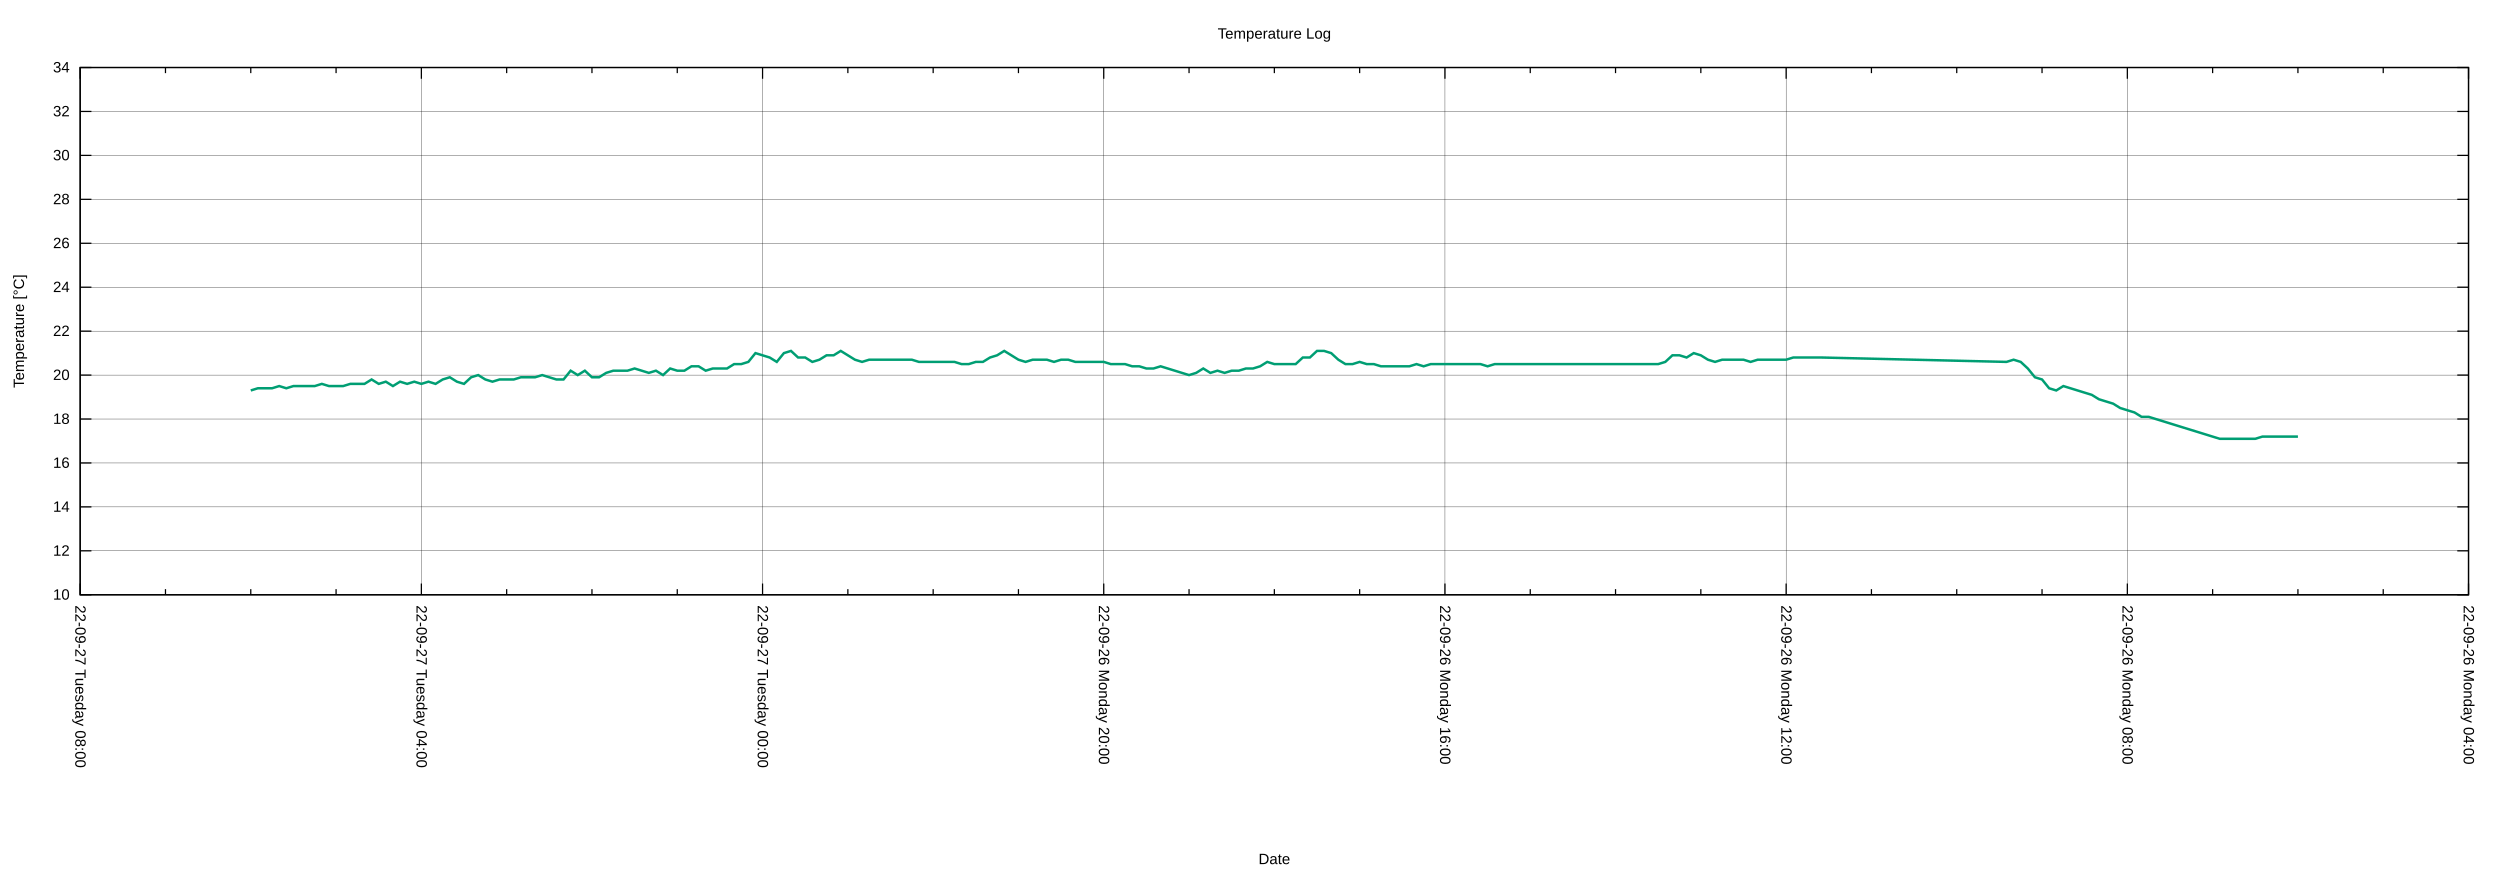
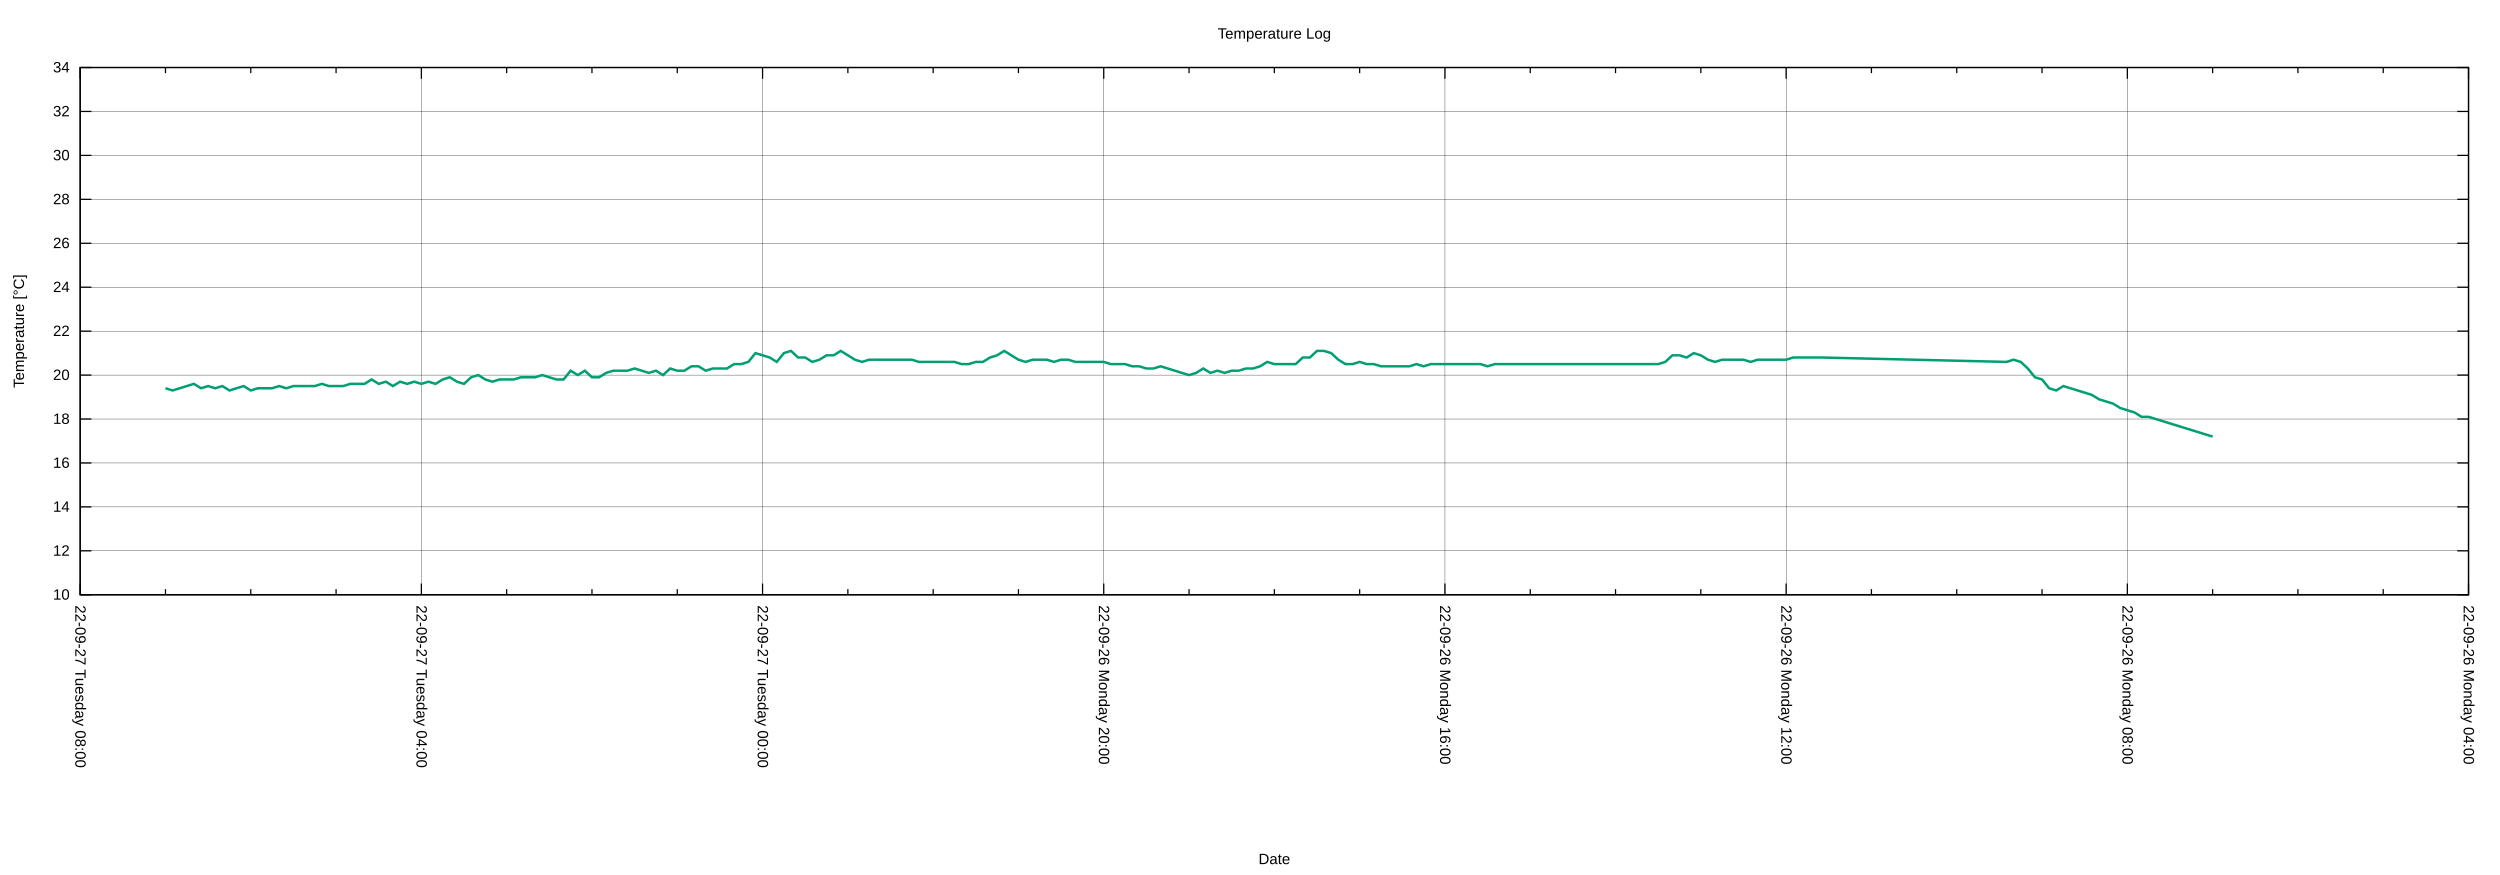
<svg xmlns="http://www.w3.org/2000/svg" xmlns:xlink="http://www.w3.org/1999/xlink" width="2000" height="700" viewBox="0 0 2000 700">
  <g id="gnuplot_canvas">
    <rect x="0" y="0" width="2000" height="700" fill="none" />
    <defs>
      <circle id="gpDot" r="0.5" stroke-width="0.5" stroke="currentColor" />
      <path id="gpPt0" stroke-width="0.222" stroke="currentColor" d="M-1,0 h2 M0,-1 v2" />
      <path id="gpPt1" stroke-width="0.222" stroke="currentColor" d="M-1,-1 L1,1 M1,-1 L-1,1" />
      <path id="gpPt2" stroke-width="0.222" stroke="currentColor" d="M-1,0 L1,0 M0,-1 L0,1 M-1,-1 L1,1 M-1,1 L1,-1" />
      <rect id="gpPt3" stroke-width="0.222" stroke="currentColor" x="-1" y="-1" width="2" height="2" />
      <rect id="gpPt4" stroke-width="0.222" stroke="currentColor" fill="currentColor" x="-1" y="-1" width="2" height="2" />
      <circle id="gpPt5" stroke-width="0.222" stroke="currentColor" cx="0" cy="0" r="1" />
      <use xlink:href="#gpPt5" id="gpPt6" fill="currentColor" stroke="none" />
      <path id="gpPt7" stroke-width="0.222" stroke="currentColor" d="M0,-1.33 L-1.33,0.67 L1.33,0.67 z" />
      <use xlink:href="#gpPt7" id="gpPt8" fill="currentColor" stroke="none" />
      <use xlink:href="#gpPt7" id="gpPt9" stroke="currentColor" transform="rotate(180)" />
      <use xlink:href="#gpPt9" id="gpPt10" fill="currentColor" stroke="none" />
      <use xlink:href="#gpPt3" id="gpPt11" stroke="currentColor" transform="rotate(45)" />
      <use xlink:href="#gpPt11" id="gpPt12" fill="currentColor" stroke="none" />
      <path id="gpPt13" stroke-width="0.222" stroke="currentColor" d="M0,1.330 L1.265,0.411 L0.782,-1.067 L-0.782,-1.076 L-1.265,0.411 z" />
      <use xlink:href="#gpPt13" id="gpPt14" fill="currentColor" stroke="none" />
      <filter id="textbox" filterUnits="objectBoundingBox" x="0" y="0" height="1" width="1">
        <feFlood flood-color="white" flood-opacity="1" result="bgnd" />
        <feComposite in="SourceGraphic" in2="bgnd" operator="atop" />
      </filter>
      <filter id="greybox" filterUnits="objectBoundingBox" x="0" y="0" height="1" width="1">
        <feFlood flood-color="lightgrey" flood-opacity="1" result="grey" />
        <feComposite in="SourceGraphic" in2="grey" operator="atop" />
      </filter>
    </defs>
    <g fill="none" color="white" stroke="currentColor" stroke-width="1.00" stroke-linecap="butt" stroke-linejoin="miter">
</g>
    <g fill="none" color="black" stroke="currentColor" stroke-width="1.00" stroke-linecap="butt" stroke-linejoin="miter">
</g>
    <g fill="none" color="black" stroke="black" stroke-width="0.25" stroke-linecap="butt" stroke-linejoin="miter">
</g>
    <g fill="none" color="black" stroke="currentColor" stroke-width="0.25" stroke-linecap="butt" stroke-linejoin="miter">
      <path stroke="black" class="gridline" d="M64.14,475.82 L1974.82,475.82  " />
    </g>
    <g fill="none" color="black" stroke="black" stroke-width="1.00" stroke-linecap="butt" stroke-linejoin="miter">
</g>
    <g fill="none" color="black" stroke="currentColor" stroke-width="1.00" stroke-linecap="butt" stroke-linejoin="miter">
      <path stroke="black" d="M64.14,475.82 L73.14,475.82 M1974.82,475.82 L1965.82,475.82  " />
      <g transform="translate(55.75,479.72)" stroke="none" fill="black" font-family="Arial" font-size="12.00" text-anchor="end">
        <text>
          <tspan font-family="Arial"> 10</tspan>
        </text>
      </g>
    </g>
    <g fill="none" color="black" stroke="currentColor" stroke-width="1.00" stroke-linecap="butt" stroke-linejoin="miter">
</g>
    <g fill="none" color="black" stroke="black" stroke-width="0.25" stroke-linecap="butt" stroke-linejoin="miter">
</g>
    <g fill="none" color="black" stroke="currentColor" stroke-width="0.25" stroke-linecap="butt" stroke-linejoin="miter">
      <path stroke="black" class="gridline" d="M64.14,440.67 L1974.82,440.67  " />
    </g>
    <g fill="none" color="black" stroke="black" stroke-width="1.00" stroke-linecap="butt" stroke-linejoin="miter">
</g>
    <g fill="none" color="black" stroke="currentColor" stroke-width="1.00" stroke-linecap="butt" stroke-linejoin="miter">
      <path stroke="black" d="M64.14,440.67 L73.14,440.67 M1974.82,440.67 L1965.82,440.67  " />
      <g transform="translate(55.75,444.57)" stroke="none" fill="black" font-family="Arial" font-size="12.00" text-anchor="end">
        <text>
          <tspan font-family="Arial"> 12</tspan>
        </text>
      </g>
    </g>
    <g fill="none" color="black" stroke="currentColor" stroke-width="1.00" stroke-linecap="butt" stroke-linejoin="miter">
</g>
    <g fill="none" color="black" stroke="black" stroke-width="0.25" stroke-linecap="butt" stroke-linejoin="miter">
</g>
    <g fill="none" color="black" stroke="currentColor" stroke-width="0.25" stroke-linecap="butt" stroke-linejoin="miter">
      <path stroke="black" class="gridline" d="M64.14,405.52 L1974.82,405.52  " />
    </g>
    <g fill="none" color="black" stroke="black" stroke-width="1.00" stroke-linecap="butt" stroke-linejoin="miter">
</g>
    <g fill="none" color="black" stroke="currentColor" stroke-width="1.00" stroke-linecap="butt" stroke-linejoin="miter">
      <path stroke="black" d="M64.14,405.52 L73.14,405.52 M1974.82,405.52 L1965.82,405.52  " />
      <g transform="translate(55.75,409.42)" stroke="none" fill="black" font-family="Arial" font-size="12.00" text-anchor="end">
        <text>
          <tspan font-family="Arial"> 14</tspan>
        </text>
      </g>
    </g>
    <g fill="none" color="black" stroke="currentColor" stroke-width="1.00" stroke-linecap="butt" stroke-linejoin="miter">
</g>
    <g fill="none" color="black" stroke="black" stroke-width="0.25" stroke-linecap="butt" stroke-linejoin="miter">
</g>
    <g fill="none" color="black" stroke="currentColor" stroke-width="0.25" stroke-linecap="butt" stroke-linejoin="miter">
      <path stroke="black" class="gridline" d="M64.14,370.37 L1974.82,370.37  " />
    </g>
    <g fill="none" color="black" stroke="black" stroke-width="1.00" stroke-linecap="butt" stroke-linejoin="miter">
</g>
    <g fill="none" color="black" stroke="currentColor" stroke-width="1.00" stroke-linecap="butt" stroke-linejoin="miter">
      <path stroke="black" d="M64.14,370.37 L73.14,370.37 M1974.82,370.37 L1965.82,370.37  " />
      <g transform="translate(55.75,374.27)" stroke="none" fill="black" font-family="Arial" font-size="12.00" text-anchor="end">
        <text>
          <tspan font-family="Arial"> 16</tspan>
        </text>
      </g>
    </g>
    <g fill="none" color="black" stroke="currentColor" stroke-width="1.00" stroke-linecap="butt" stroke-linejoin="miter">
</g>
    <g fill="none" color="black" stroke="black" stroke-width="0.25" stroke-linecap="butt" stroke-linejoin="miter">
</g>
    <g fill="none" color="black" stroke="currentColor" stroke-width="0.25" stroke-linecap="butt" stroke-linejoin="miter">
      <path stroke="black" class="gridline" d="M64.14,335.22 L1974.82,335.22  " />
    </g>
    <g fill="none" color="black" stroke="black" stroke-width="1.00" stroke-linecap="butt" stroke-linejoin="miter">
</g>
    <g fill="none" color="black" stroke="currentColor" stroke-width="1.00" stroke-linecap="butt" stroke-linejoin="miter">
      <path stroke="black" d="M64.14,335.22 L73.14,335.22 M1974.82,335.22 L1965.82,335.22  " />
      <g transform="translate(55.75,339.12)" stroke="none" fill="black" font-family="Arial" font-size="12.00" text-anchor="end">
        <text>
          <tspan font-family="Arial"> 18</tspan>
        </text>
      </g>
    </g>
    <g fill="none" color="black" stroke="currentColor" stroke-width="1.00" stroke-linecap="butt" stroke-linejoin="miter">
</g>
    <g fill="none" color="black" stroke="black" stroke-width="0.25" stroke-linecap="butt" stroke-linejoin="miter">
</g>
    <g fill="none" color="black" stroke="currentColor" stroke-width="0.25" stroke-linecap="butt" stroke-linejoin="miter">
      <path stroke="black" class="gridline" d="M64.14,300.07 L1974.82,300.07  " />
    </g>
    <g fill="none" color="black" stroke="black" stroke-width="1.00" stroke-linecap="butt" stroke-linejoin="miter">
</g>
    <g fill="none" color="black" stroke="currentColor" stroke-width="1.00" stroke-linecap="butt" stroke-linejoin="miter">
      <path stroke="black" d="M64.14,300.07 L73.14,300.07 M1974.82,300.07 L1965.82,300.07  " />
      <g transform="translate(55.75,303.97)" stroke="none" fill="black" font-family="Arial" font-size="12.00" text-anchor="end">
        <text>
          <tspan font-family="Arial"> 20</tspan>
        </text>
      </g>
    </g>
    <g fill="none" color="black" stroke="currentColor" stroke-width="1.00" stroke-linecap="butt" stroke-linejoin="miter">
</g>
    <g fill="none" color="black" stroke="black" stroke-width="0.25" stroke-linecap="butt" stroke-linejoin="miter">
</g>
    <g fill="none" color="black" stroke="currentColor" stroke-width="0.25" stroke-linecap="butt" stroke-linejoin="miter">
      <path stroke="black" class="gridline" d="M64.14,264.91 L1974.82,264.91  " />
    </g>
    <g fill="none" color="black" stroke="black" stroke-width="1.00" stroke-linecap="butt" stroke-linejoin="miter">
</g>
    <g fill="none" color="black" stroke="currentColor" stroke-width="1.00" stroke-linecap="butt" stroke-linejoin="miter">
      <path stroke="black" d="M64.14,264.91 L73.14,264.91 M1974.82,264.91 L1965.82,264.91  " />
      <g transform="translate(55.75,268.81)" stroke="none" fill="black" font-family="Arial" font-size="12.00" text-anchor="end">
        <text>
          <tspan font-family="Arial"> 22</tspan>
        </text>
      </g>
    </g>
    <g fill="none" color="black" stroke="currentColor" stroke-width="1.00" stroke-linecap="butt" stroke-linejoin="miter">
</g>
    <g fill="none" color="black" stroke="black" stroke-width="0.25" stroke-linecap="butt" stroke-linejoin="miter">
</g>
    <g fill="none" color="black" stroke="currentColor" stroke-width="0.25" stroke-linecap="butt" stroke-linejoin="miter">
      <path stroke="black" class="gridline" d="M64.14,229.76 L1974.82,229.76  " />
    </g>
    <g fill="none" color="black" stroke="black" stroke-width="1.00" stroke-linecap="butt" stroke-linejoin="miter">
</g>
    <g fill="none" color="black" stroke="currentColor" stroke-width="1.00" stroke-linecap="butt" stroke-linejoin="miter">
      <path stroke="black" d="M64.14,229.76 L73.14,229.76 M1974.82,229.76 L1965.82,229.76  " />
      <g transform="translate(55.75,233.66)" stroke="none" fill="black" font-family="Arial" font-size="12.00" text-anchor="end">
        <text>
          <tspan font-family="Arial"> 24</tspan>
        </text>
      </g>
    </g>
    <g fill="none" color="black" stroke="currentColor" stroke-width="1.00" stroke-linecap="butt" stroke-linejoin="miter">
</g>
    <g fill="none" color="black" stroke="black" stroke-width="0.25" stroke-linecap="butt" stroke-linejoin="miter">
</g>
    <g fill="none" color="black" stroke="currentColor" stroke-width="0.25" stroke-linecap="butt" stroke-linejoin="miter">
      <path stroke="black" class="gridline" d="M64.14,194.61 L1974.82,194.61  " />
    </g>
    <g fill="none" color="black" stroke="black" stroke-width="1.00" stroke-linecap="butt" stroke-linejoin="miter">
</g>
    <g fill="none" color="black" stroke="currentColor" stroke-width="1.00" stroke-linecap="butt" stroke-linejoin="miter">
      <path stroke="black" d="M64.14,194.61 L73.14,194.61 M1974.82,194.61 L1965.82,194.61  " />
      <g transform="translate(55.75,198.51)" stroke="none" fill="black" font-family="Arial" font-size="12.00" text-anchor="end">
        <text>
          <tspan font-family="Arial"> 26</tspan>
        </text>
      </g>
    </g>
    <g fill="none" color="black" stroke="currentColor" stroke-width="1.00" stroke-linecap="butt" stroke-linejoin="miter">
</g>
    <g fill="none" color="black" stroke="black" stroke-width="0.25" stroke-linecap="butt" stroke-linejoin="miter">
</g>
    <g fill="none" color="black" stroke="currentColor" stroke-width="0.25" stroke-linecap="butt" stroke-linejoin="miter">
      <path stroke="black" class="gridline" d="M64.14,159.46 L1974.82,159.46  " />
    </g>
    <g fill="none" color="black" stroke="black" stroke-width="1.00" stroke-linecap="butt" stroke-linejoin="miter">
</g>
    <g fill="none" color="black" stroke="currentColor" stroke-width="1.00" stroke-linecap="butt" stroke-linejoin="miter">
      <path stroke="black" d="M64.14,159.46 L73.14,159.46 M1974.82,159.46 L1965.82,159.46  " />
      <g transform="translate(55.75,163.36)" stroke="none" fill="black" font-family="Arial" font-size="12.00" text-anchor="end">
        <text>
          <tspan font-family="Arial"> 28</tspan>
        </text>
      </g>
    </g>
    <g fill="none" color="black" stroke="currentColor" stroke-width="1.00" stroke-linecap="butt" stroke-linejoin="miter">
</g>
    <g fill="none" color="black" stroke="black" stroke-width="0.25" stroke-linecap="butt" stroke-linejoin="miter">
</g>
    <g fill="none" color="black" stroke="currentColor" stroke-width="0.25" stroke-linecap="butt" stroke-linejoin="miter">
      <path stroke="black" class="gridline" d="M64.14,124.31 L1974.82,124.31  " />
    </g>
    <g fill="none" color="black" stroke="black" stroke-width="1.00" stroke-linecap="butt" stroke-linejoin="miter">
</g>
    <g fill="none" color="black" stroke="currentColor" stroke-width="1.00" stroke-linecap="butt" stroke-linejoin="miter">
      <path stroke="black" d="M64.14,124.31 L73.14,124.31 M1974.82,124.31 L1965.82,124.31  " />
      <g transform="translate(55.75,128.21)" stroke="none" fill="black" font-family="Arial" font-size="12.00" text-anchor="end">
        <text>
          <tspan font-family="Arial"> 30</tspan>
        </text>
      </g>
    </g>
    <g fill="none" color="black" stroke="currentColor" stroke-width="1.00" stroke-linecap="butt" stroke-linejoin="miter">
</g>
    <g fill="none" color="black" stroke="black" stroke-width="0.25" stroke-linecap="butt" stroke-linejoin="miter">
</g>
    <g fill="none" color="black" stroke="currentColor" stroke-width="0.25" stroke-linecap="butt" stroke-linejoin="miter">
      <path stroke="black" class="gridline" d="M64.14,89.16 L1974.82,89.16  " />
    </g>
    <g fill="none" color="black" stroke="black" stroke-width="1.00" stroke-linecap="butt" stroke-linejoin="miter">
</g>
    <g fill="none" color="black" stroke="currentColor" stroke-width="1.00" stroke-linecap="butt" stroke-linejoin="miter">
      <path stroke="black" d="M64.14,89.16 L73.14,89.16 M1974.82,89.16 L1965.82,89.16  " />
      <g transform="translate(55.75,93.06)" stroke="none" fill="black" font-family="Arial" font-size="12.00" text-anchor="end">
        <text>
          <tspan font-family="Arial"> 32</tspan>
        </text>
      </g>
    </g>
    <g fill="none" color="black" stroke="currentColor" stroke-width="1.00" stroke-linecap="butt" stroke-linejoin="miter">
</g>
    <g fill="none" color="black" stroke="black" stroke-width="0.25" stroke-linecap="butt" stroke-linejoin="miter">
</g>
    <g fill="none" color="black" stroke="currentColor" stroke-width="0.25" stroke-linecap="butt" stroke-linejoin="miter">
      <path stroke="black" class="gridline" d="M64.14,54.01 L1974.82,54.01  " />
    </g>
    <g fill="none" color="black" stroke="black" stroke-width="1.00" stroke-linecap="butt" stroke-linejoin="miter">
</g>
    <g fill="none" color="black" stroke="currentColor" stroke-width="1.00" stroke-linecap="butt" stroke-linejoin="miter">
      <path stroke="black" d="M64.14,54.01 L73.14,54.01 M1974.82,54.01 L1965.82,54.01  " />
      <g transform="translate(55.75,57.91)" stroke="none" fill="black" font-family="Arial" font-size="12.00" text-anchor="end">
        <text>
          <tspan font-family="Arial"> 34</tspan>
        </text>
      </g>
    </g>
    <g fill="none" color="black" stroke="currentColor" stroke-width="1.00" stroke-linecap="butt" stroke-linejoin="miter">
</g>
    <g fill="none" color="black" stroke="black" stroke-width="0.25" stroke-linecap="butt" stroke-linejoin="miter">
</g>
    <g fill="none" color="black" stroke="currentColor" stroke-width="0.25" stroke-linecap="butt" stroke-linejoin="miter">
      <path stroke="black" class="gridline" d="M1974.82,475.82 L1974.82,54.01  " />
    </g>
    <g fill="none" color="black" stroke="black" stroke-width="1.00" stroke-linecap="butt" stroke-linejoin="miter">
</g>
    <g fill="none" color="black" stroke="currentColor" stroke-width="1.00" stroke-linecap="butt" stroke-linejoin="miter">
      <path stroke="black" d="M1974.82,475.82 L1974.82,466.82 M1974.82,54.01 L1974.82,63.01  " />
      <g transform="translate(1970.92,484.21) rotate(90)" stroke="none" fill="black" font-family="Arial" font-size="12.00" text-anchor="start">
        <text>
          <tspan font-family="Arial">22-09-26 Monday 04:00</tspan>
        </text>
      </g>
    </g>
    <g fill="none" color="black" stroke="currentColor" stroke-width="1.00" stroke-linecap="butt" stroke-linejoin="miter">
      <path stroke="black" d="M1906.58,475.82 L1906.58,471.32 M1906.58,54.01 L1906.58,58.51 M1838.34,475.82 L1838.34,471.32 M1838.34,54.01 L1838.34,58.51   M1770.10,475.82 L1770.10,471.32 M1770.10,54.01 L1770.10,58.51  " />
    </g>
    <g fill="none" color="black" stroke="black" stroke-width="0.25" stroke-linecap="butt" stroke-linejoin="miter">
</g>
    <g fill="none" color="black" stroke="currentColor" stroke-width="0.25" stroke-linecap="butt" stroke-linejoin="miter">
      <path stroke="black" class="gridline" d="M1701.87,475.82 L1701.87,54.01  " />
    </g>
    <g fill="none" color="black" stroke="black" stroke-width="1.00" stroke-linecap="butt" stroke-linejoin="miter">
</g>
    <g fill="none" color="black" stroke="currentColor" stroke-width="1.00" stroke-linecap="butt" stroke-linejoin="miter">
      <path stroke="black" d="M1701.87,475.82 L1701.87,466.82 M1701.87,54.01 L1701.87,63.01  " />
      <g transform="translate(1697.97,484.21) rotate(90)" stroke="none" fill="black" font-family="Arial" font-size="12.00" text-anchor="start">
        <text>
          <tspan font-family="Arial">22-09-26 Monday 08:00</tspan>
        </text>
      </g>
    </g>
    <g fill="none" color="black" stroke="currentColor" stroke-width="1.00" stroke-linecap="butt" stroke-linejoin="miter">
      <path stroke="black" d="M1633.63,475.82 L1633.63,471.32 M1633.63,54.01 L1633.63,58.51 M1565.39,475.82 L1565.39,471.32 M1565.39,54.01 L1565.39,58.51   M1497.15,475.82 L1497.15,471.32 M1497.15,54.01 L1497.15,58.51  " />
    </g>
    <g fill="none" color="black" stroke="black" stroke-width="0.25" stroke-linecap="butt" stroke-linejoin="miter">
</g>
    <g fill="none" color="black" stroke="currentColor" stroke-width="0.25" stroke-linecap="butt" stroke-linejoin="miter">
      <path stroke="black" class="gridline" d="M1428.91,475.82 L1428.91,54.01  " />
    </g>
    <g fill="none" color="black" stroke="black" stroke-width="1.00" stroke-linecap="butt" stroke-linejoin="miter">
</g>
    <g fill="none" color="black" stroke="currentColor" stroke-width="1.00" stroke-linecap="butt" stroke-linejoin="miter">
      <path stroke="black" d="M1428.91,475.82 L1428.91,466.82 M1428.91,54.01 L1428.91,63.01  " />
      <g transform="translate(1425.01,484.21) rotate(90)" stroke="none" fill="black" font-family="Arial" font-size="12.00" text-anchor="start">
        <text>
          <tspan font-family="Arial">22-09-26 Monday 12:00</tspan>
        </text>
      </g>
    </g>
    <g fill="none" color="black" stroke="currentColor" stroke-width="1.00" stroke-linecap="butt" stroke-linejoin="miter">
      <path stroke="black" d="M1360.67,475.82 L1360.67,471.32 M1360.67,54.01 L1360.67,58.51 M1292.43,475.82 L1292.43,471.32 M1292.43,54.01 L1292.43,58.51   M1224.20,475.82 L1224.20,471.32 M1224.20,54.01 L1224.20,58.51  " />
    </g>
    <g fill="none" color="black" stroke="black" stroke-width="0.25" stroke-linecap="butt" stroke-linejoin="miter">
</g>
    <g fill="none" color="black" stroke="currentColor" stroke-width="0.25" stroke-linecap="butt" stroke-linejoin="miter">
      <path stroke="black" class="gridline" d="M1155.96,475.82 L1155.96,54.01  " />
    </g>
    <g fill="none" color="black" stroke="black" stroke-width="1.00" stroke-linecap="butt" stroke-linejoin="miter">
</g>
    <g fill="none" color="black" stroke="currentColor" stroke-width="1.00" stroke-linecap="butt" stroke-linejoin="miter">
      <path stroke="black" d="M1155.96,475.82 L1155.96,466.82 M1155.96,54.01 L1155.96,63.01  " />
      <g transform="translate(1152.06,484.21) rotate(90)" stroke="none" fill="black" font-family="Arial" font-size="12.00" text-anchor="start">
        <text>
          <tspan font-family="Arial">22-09-26 Monday 16:00</tspan>
        </text>
      </g>
    </g>
    <g fill="none" color="black" stroke="currentColor" stroke-width="1.00" stroke-linecap="butt" stroke-linejoin="miter">
      <path stroke="black" d="M1087.72,475.82 L1087.72,471.32 M1087.72,54.01 L1087.72,58.51 M1019.48,475.82 L1019.48,471.32 M1019.48,54.01 L1019.48,58.51   M951.24,475.82 L951.24,471.32 M951.24,54.01 L951.24,58.51  " />
    </g>
    <g fill="none" color="black" stroke="black" stroke-width="0.25" stroke-linecap="butt" stroke-linejoin="miter">
</g>
    <g fill="none" color="black" stroke="currentColor" stroke-width="0.25" stroke-linecap="butt" stroke-linejoin="miter">
      <path stroke="black" class="gridline" d="M883.00,475.82 L883.00,54.01  " />
    </g>
    <g fill="none" color="black" stroke="black" stroke-width="1.00" stroke-linecap="butt" stroke-linejoin="miter">
</g>
    <g fill="none" color="black" stroke="currentColor" stroke-width="1.00" stroke-linecap="butt" stroke-linejoin="miter">
      <path stroke="black" d="M883.00,475.82 L883.00,466.82 M883.00,54.01 L883.00,63.01  " />
      <g transform="translate(879.10,484.21) rotate(90)" stroke="none" fill="black" font-family="Arial" font-size="12.00" text-anchor="start">
        <text>
          <tspan font-family="Arial">22-09-26 Monday 20:00</tspan>
        </text>
      </g>
    </g>
    <g fill="none" color="black" stroke="currentColor" stroke-width="1.00" stroke-linecap="butt" stroke-linejoin="miter">
      <path stroke="black" d="M814.76,475.82 L814.76,471.32 M814.76,54.01 L814.76,58.51 M746.53,475.82 L746.53,471.32 M746.53,54.01 L746.53,58.51   M678.29,475.82 L678.29,471.32 M678.29,54.01 L678.29,58.51  " />
    </g>
    <g fill="none" color="black" stroke="black" stroke-width="0.25" stroke-linecap="butt" stroke-linejoin="miter">
</g>
    <g fill="none" color="black" stroke="currentColor" stroke-width="0.25" stroke-linecap="butt" stroke-linejoin="miter">
      <path stroke="black" class="gridline" d="M610.05,475.82 L610.05,54.01  " />
    </g>
    <g fill="none" color="black" stroke="black" stroke-width="1.00" stroke-linecap="butt" stroke-linejoin="miter">
</g>
    <g fill="none" color="black" stroke="currentColor" stroke-width="1.00" stroke-linecap="butt" stroke-linejoin="miter">
      <path stroke="black" d="M610.05,475.82 L610.05,466.82 M610.05,54.01 L610.05,63.01  " />
      <g transform="translate(606.15,484.21) rotate(90)" stroke="none" fill="black" font-family="Arial" font-size="12.00" text-anchor="start">
        <text>
          <tspan font-family="Arial">22-09-27 Tuesday 00:00</tspan>
        </text>
      </g>
    </g>
    <g fill="none" color="black" stroke="currentColor" stroke-width="1.00" stroke-linecap="butt" stroke-linejoin="miter">
      <path stroke="black" d="M541.81,475.82 L541.81,471.32 M541.81,54.01 L541.81,58.51 M473.57,475.82 L473.57,471.32 M473.57,54.01 L473.57,58.51   M405.33,475.82 L405.33,471.32 M405.33,54.01 L405.33,58.51  " />
    </g>
    <g fill="none" color="black" stroke="black" stroke-width="0.25" stroke-linecap="butt" stroke-linejoin="miter">
</g>
    <g fill="none" color="black" stroke="currentColor" stroke-width="0.25" stroke-linecap="butt" stroke-linejoin="miter">
      <path stroke="black" class="gridline" d="M337.09,475.82 L337.09,54.01  " />
    </g>
    <g fill="none" color="black" stroke="black" stroke-width="1.00" stroke-linecap="butt" stroke-linejoin="miter">
</g>
    <g fill="none" color="black" stroke="currentColor" stroke-width="1.00" stroke-linecap="butt" stroke-linejoin="miter">
      <path stroke="black" d="M337.09,475.82 L337.09,466.82 M337.09,54.01 L337.09,63.01  " />
      <g transform="translate(333.19,484.21) rotate(90)" stroke="none" fill="black" font-family="Arial" font-size="12.00" text-anchor="start">
        <text>
          <tspan font-family="Arial">22-09-27 Tuesday 04:00</tspan>
        </text>
      </g>
    </g>
    <g fill="none" color="black" stroke="currentColor" stroke-width="1.00" stroke-linecap="butt" stroke-linejoin="miter">
      <path stroke="black" d="M268.86,475.82 L268.86,471.32 M268.86,54.01 L268.86,58.51 M200.62,475.82 L200.62,471.32 M200.62,54.01 L200.62,58.51   M132.38,475.82 L132.38,471.32 M132.38,54.01 L132.38,58.51  " />
    </g>
    <g fill="none" color="black" stroke="black" stroke-width="0.25" stroke-linecap="butt" stroke-linejoin="miter">
</g>
    <g fill="none" color="black" stroke="currentColor" stroke-width="0.25" stroke-linecap="butt" stroke-linejoin="miter">
      <path stroke="black" class="gridline" d="M64.14,475.82 L64.14,54.01  " />
    </g>
    <g fill="none" color="black" stroke="black" stroke-width="1.00" stroke-linecap="butt" stroke-linejoin="miter">
</g>
    <g fill="none" color="black" stroke="currentColor" stroke-width="1.00" stroke-linecap="butt" stroke-linejoin="miter">
      <path stroke="black" d="M64.14,475.82 L64.14,466.82 M64.14,54.01 L64.14,63.01  " />
      <g transform="translate(60.24,484.21) rotate(90)" stroke="none" fill="black" font-family="Arial" font-size="12.00" text-anchor="start">
        <text>
          <tspan font-family="Arial">22-09-27 Tuesday 08:00</tspan>
        </text>
      </g>
    </g>
    <g fill="none" color="black" stroke="currentColor" stroke-width="1.00" stroke-linecap="butt" stroke-linejoin="miter">
</g>
    <g fill="none" color="black" stroke="currentColor" stroke-width="1.00" stroke-linecap="butt" stroke-linejoin="miter">
      <path stroke="black" d="M64.14,54.01 L64.14,475.82 L1974.82,475.82 L1974.82,54.01 L64.14,54.01 Z  " />
    </g>
    <g fill="none" color="black" stroke="currentColor" stroke-width="1.00" stroke-linecap="butt" stroke-linejoin="miter">
      <g transform="translate(19.18,264.92) rotate(270)" stroke="none" fill="black" font-family="Arial" font-size="12.00" text-anchor="middle">
        <text>
          <tspan font-family="Arial">Temperature [°C]</tspan>
        </text>
      </g>
    </g>
    <g fill="none" color="black" stroke="currentColor" stroke-width="1.00" stroke-linecap="butt" stroke-linejoin="miter">
      <g transform="translate(1019.48,691.30)" stroke="none" fill="black" font-family="Arial" font-size="12.00" text-anchor="middle">
        <text>
          <tspan font-family="Arial">Date</tspan>
        </text>
      </g>
    </g>
    <g fill="none" color="black" stroke="currentColor" stroke-width="1.00" stroke-linecap="butt" stroke-linejoin="miter">
</g>
    <g id="gnuplot_plot_1">
      <g fill="none" color="white" stroke="currentColor" stroke-width="2.00" stroke-linecap="butt" stroke-linejoin="miter">
</g>
      <g fill="none" color="black" stroke="currentColor" stroke-width="2.00" stroke-linecap="butt" stroke-linejoin="miter">
-         <path stroke="rgb(  0, 158, 115)" d="M200.62,312.37 L206.30,310.61 L211.99,310.61 L217.68,310.61 L223.36,308.85 L229.05,310.61 L234.74,308.85 L240.42,308.85   L246.11,308.85 L251.80,308.85 L257.48,307.10 L263.17,308.85 L268.86,308.85 L274.54,308.85 L280.23,307.10 L285.92,307.10   L291.60,307.10 L297.29,303.58 L302.98,307.10 L308.66,305.34 L314.35,308.85 L320.03,305.34 L325.72,307.10 L331.41,305.34   L337.09,307.10 L342.78,305.34 L348.47,307.10 L354.15,303.58 L359.84,301.82 L365.53,305.34 L371.21,307.10 L376.90,301.82   L382.59,300.07 L388.27,303.58 L393.96,305.34 L399.65,303.58 L405.33,303.58 L411.02,303.58 L416.71,301.82 L422.39,301.82   L428.08,301.82 L433.77,300.07 L439.45,301.82 L445.14,303.58 L450.83,303.58 L456.51,296.55 L462.20,300.07 L467.88,296.55   L473.57,301.82 L479.26,301.82 L484.94,298.31 L490.63,296.55 L496.32,296.55 L502.00,296.55 L507.69,294.79 L513.38,296.55   L519.06,298.31 L524.75,296.55 L530.44,300.07 L536.12,294.79 L541.81,296.55 L547.50,296.55 L553.18,293.04 L558.87,293.04   L564.56,296.55 L570.24,294.79 L575.93,294.79 L581.62,294.79 L587.30,291.28 L592.99,291.28 L598.68,289.52 L604.36,282.49   L610.05,284.25 L615.74,286.01 L621.42,289.52 L627.11,282.49 L632.79,280.73 L638.48,286.01 L644.17,286.01 L649.85,289.52   L655.54,287.76 L661.23,284.25 L666.91,284.25 L672.60,280.73 L678.29,284.25 L683.97,287.76 L689.66,289.52 L695.35,287.76   L701.03,287.76 L706.72,287.76 L712.41,287.76 L718.09,287.76 L723.78,287.76 L729.47,287.76 L735.15,289.52 L740.84,289.52   L746.53,289.52 L752.21,289.52 L757.90,289.52 L763.59,289.52 L769.27,291.28 L774.96,291.28 L780.65,289.52 L786.33,289.52   L792.02,286.01 L797.70,284.25 L803.39,280.73 L809.08,284.25 L814.76,287.76 L820.45,289.52 L826.14,287.76 L831.82,287.76   L837.51,287.76 L843.20,289.52 L848.88,287.76 L854.57,287.76 L860.26,289.52 L865.94,289.52 L871.63,289.52 L877.32,289.52   L883.00,289.52 L888.69,291.28 L894.38,291.28 L900.06,291.28 L905.75,293.04 L911.44,293.04 L917.12,294.79 L922.81,294.79   L928.50,293.04 L934.18,294.79 L939.87,296.55 L945.55,298.31 L951.24,300.07 L956.93,298.31 L962.61,294.79 L968.30,298.31   L973.99,296.55 L979.67,298.31 L985.36,296.55 L991.05,296.55 L996.73,294.79 L1002.42,294.79 L1008.11,293.04 L1013.79,289.52   L1019.48,291.28 L1025.17,291.28 L1030.85,291.28 L1036.54,291.28 L1042.23,286.01 L1047.91,286.01 L1053.60,280.73 L1059.29,280.73   L1064.97,282.49 L1070.66,287.76 L1076.35,291.28 L1082.03,291.28 L1087.72,289.52 L1093.41,291.28 L1099.09,291.28 L1104.78,293.04   L1110.46,293.04 L1116.15,293.04 L1121.84,293.04 L1127.52,293.04 L1133.21,291.28 L1138.90,293.04 L1144.58,291.28 L1150.27,291.28   L1155.96,291.28 L1161.64,291.28 L1167.33,291.28 L1173.02,291.28 L1178.70,291.28 L1184.39,291.28 L1190.08,293.04 L1195.76,291.28   L1201.45,291.28 L1207.14,291.28 L1212.82,291.28 L1218.51,291.28 L1224.20,291.28 L1229.88,291.28 L1235.57,291.28 L1241.26,291.28   L1246.94,291.28 L1252.63,291.28 L1258.32,291.28 L1264.00,291.28 L1269.69,291.28 L1275.37,291.28 L1281.06,291.28 L1286.75,291.28   L1292.43,291.28 L1298.12,291.28 L1303.81,291.28 L1309.49,291.28 L1315.18,291.28 L1320.87,291.28 L1326.55,291.28 L1332.24,289.52   L1337.93,284.25 L1343.61,284.25 L1349.30,286.01 L1354.99,282.49 L1360.67,284.25 L1366.36,287.76 L1372.05,289.52 L1377.73,287.76   L1383.42,287.76 L1389.11,287.76 L1394.79,287.76 L1400.48,289.52 L1406.17,287.76 L1411.85,287.76 L1417.54,287.76 L1423.22,287.76   L1428.91,287.76 L1434.60,286.01 L1440.28,286.01 L1445.97,286.01 L1451.66,286.01 L1457.34,286.01 L1605.19,289.52 L1610.88,287.76   L1616.57,289.52 L1622.25,294.79 L1627.94,301.82 L1633.63,303.58 L1639.31,310.61 L1645.00,312.37 L1650.69,308.85 L1656.37,310.61   L1662.06,312.37 L1667.75,314.13 L1673.43,315.88 L1679.12,319.40 L1684.81,321.16 L1690.49,322.91 L1696.18,326.43 L1701.87,328.19   L1707.55,329.94 L1713.24,333.46 L1718.93,333.46 L1724.61,335.22 L1730.30,336.97 L1735.99,338.73 L1741.67,340.49 L1747.36,342.25   L1753.04,344.00 L1758.73,345.76 L1764.42,347.52 L1770.10,349.28 L1775.79,351.03 L1781.48,351.03 L1787.16,351.03 L1792.85,351.03   L1798.54,351.03 L1804.22,351.03 L1809.91,349.28 L1815.60,349.28 L1821.28,349.28 L1826.97,349.28 L1832.66,349.28 L1838.34,349.28    " />
+         <path stroke="rgb(  0, 158, 115)" d="M132.38,310.61 L138.07,312.37 L143.75,310.61 L149.44,308.85 L155.12,307.10 L160.81,310.61 L166.50,308.85 L172.18,310.61   L177.87,308.85 L183.56,312.37 L189.24,310.61 L194.93,308.85 L200.62,312.37 L206.30,310.61 L211.99,310.61 L217.68,310.61   L223.36,308.85 L229.05,310.61 L234.74,308.85 L240.42,308.85 L246.11,308.85 L251.80,308.85 L257.48,307.10 L263.17,308.85   L268.86,308.85 L274.54,308.85 L280.23,307.10 L285.92,307.10 L291.60,307.10 L297.29,303.58 L302.98,307.10 L308.66,305.34   L314.35,308.85 L320.03,305.34 L325.72,307.10 L331.41,305.34 L337.09,307.10 L342.78,305.34 L348.47,307.10 L354.15,303.58   L359.84,301.82 L365.53,305.34 L371.21,307.10 L376.90,301.82 L382.59,300.07 L388.27,303.58 L393.96,305.34 L399.65,303.58   L405.33,303.58 L411.02,303.58 L416.71,301.82 L422.39,301.82 L428.08,301.82 L433.77,300.07 L439.45,301.82 L445.14,303.58   L450.83,303.58 L456.51,296.55 L462.20,300.07 L467.88,296.55 L473.57,301.82 L479.26,301.82 L484.94,298.31 L490.63,296.55   L496.32,296.55 L502.00,296.55 L507.69,294.79 L513.38,296.55 L519.06,298.31 L524.75,296.55 L530.44,300.07 L536.12,294.79   L541.81,296.55 L547.50,296.55 L553.18,293.04 L558.87,293.04 L564.56,296.55 L570.24,294.79 L575.93,294.79 L581.62,294.79   L587.30,291.28 L592.99,291.28 L598.68,289.52 L604.36,282.49 L610.05,284.25 L615.74,286.01 L621.42,289.52 L627.11,282.49   L632.79,280.73 L638.48,286.01 L644.17,286.01 L649.85,289.52 L655.54,287.76 L661.23,284.25 L666.91,284.25 L672.60,280.73   L678.29,284.25 L683.97,287.76 L689.66,289.52 L695.35,287.76 L701.03,287.76 L706.72,287.76 L712.41,287.76 L718.09,287.76   L723.78,287.76 L729.47,287.76 L735.15,289.52 L740.84,289.52 L746.53,289.52 L752.21,289.52 L757.90,289.52 L763.59,289.52   L769.27,291.28 L774.96,291.28 L780.65,289.52 L786.33,289.52 L792.02,286.01 L797.70,284.25 L803.39,280.73 L809.08,284.25   L814.76,287.76 L820.45,289.52 L826.14,287.76 L831.82,287.76 L837.51,287.76 L843.20,289.52 L848.88,287.76 L854.57,287.76   L860.26,289.52 L865.94,289.52 L871.63,289.52 L877.32,289.52 L883.00,289.52 L888.69,291.28 L894.38,291.28 L900.06,291.28   L905.75,293.04 L911.44,293.04 L917.12,294.79 L922.81,294.79 L928.50,293.04 L934.18,294.79 L939.87,296.55 L945.55,298.31   L951.24,300.07 L956.93,298.31 L962.61,294.79 L968.30,298.31 L973.99,296.55 L979.67,298.31 L985.36,296.55 L991.05,296.55   L996.73,294.79 L1002.42,294.79 L1008.11,293.04 L1013.79,289.52 L1019.48,291.28 L1025.17,291.28 L1030.85,291.28 L1036.54,291.28   L1042.23,286.01 L1047.91,286.01 L1053.60,280.73 L1059.29,280.73 L1064.97,282.49 L1070.66,287.76 L1076.35,291.28 L1082.03,291.28   L1087.72,289.52 L1093.41,291.28 L1099.09,291.28 L1104.78,293.04 L1110.46,293.04 L1116.15,293.04 L1121.84,293.04 L1127.52,293.04   L1133.21,291.28 L1138.90,293.04 L1144.58,291.28 L1150.27,291.28 L1155.96,291.28 L1161.64,291.28 L1167.33,291.28 L1173.02,291.28   L1178.70,291.28 L1184.39,291.28 L1190.08,293.04 L1195.76,291.28 L1201.45,291.28 L1207.14,291.28 L1212.82,291.28 L1218.51,291.28   L1224.20,291.28 L1229.88,291.28 L1235.57,291.28 L1241.26,291.28 L1246.94,291.28 L1252.63,291.28 L1258.32,291.28 L1264.00,291.28   L1269.69,291.28 L1275.37,291.28 L1281.06,291.28 L1286.75,291.28 L1292.43,291.28 L1298.12,291.28 L1303.81,291.28 L1309.49,291.28   L1315.18,291.28 L1320.87,291.28 L1326.55,291.28 L1332.24,289.52 L1337.93,284.25 L1343.61,284.25 L1349.30,286.01 L1354.99,282.49   L1360.67,284.25 L1366.36,287.76 L1372.05,289.52 L1377.73,287.76 L1383.42,287.76 L1389.11,287.76 L1394.79,287.76 L1400.48,289.52   L1406.17,287.76 L1411.85,287.76 L1417.54,287.76 L1423.22,287.76 L1428.91,287.76 L1434.60,286.01 L1440.28,286.01 L1445.97,286.01   L1451.66,286.01 L1457.34,286.01 L1605.19,289.52 L1610.88,287.76 L1616.57,289.52 L1622.25,294.79 L1627.94,301.82 L1633.63,303.58   L1639.31,310.61 L1645.00,312.37 L1650.69,308.85 L1656.37,310.61 L1662.06,312.37 L1667.75,314.13 L1673.43,315.88 L1679.12,319.40   L1684.81,321.16 L1690.49,322.91 L1696.18,326.43 L1701.87,328.19 L1707.55,329.94 L1713.24,333.46 L1718.93,333.46 L1724.61,335.22   L1730.30,336.97 L1735.99,338.73 L1741.67,340.49 L1747.36,342.25 L1753.04,344.00 L1758.73,345.76 L1764.42,347.52 L1770.10,349.28    " />
      </g>
    </g>
    <g fill="none" color="black" stroke="currentColor" stroke-width="2.00" stroke-linecap="butt" stroke-linejoin="miter">
</g>
    <g fill="none" color="black" stroke="black" stroke-width="1.00" stroke-linecap="butt" stroke-linejoin="miter">
</g>
    <g fill="none" color="black" stroke="currentColor" stroke-width="1.00" stroke-linecap="butt" stroke-linejoin="miter">
      <path stroke="black" d="M64.14,54.01 L64.14,475.82 L1974.82,475.82 L1974.82,54.01 L64.14,54.01 Z  " />
    </g>
    <g fill="none" color="black" stroke="currentColor" stroke-width="1.00" stroke-linecap="butt" stroke-linejoin="miter">
      <g transform="translate(1019.48,30.91)" stroke="none" fill="black" font-family="Arial" font-size="12.00" text-anchor="middle">
        <text>
          <tspan font-family="Arial">Temperature Log</tspan>
        </text>
      </g>
    </g>
    <g fill="none" color="black" stroke="currentColor" stroke-width="1.00" stroke-linecap="butt" stroke-linejoin="miter">
</g>
  </g>
</svg>
